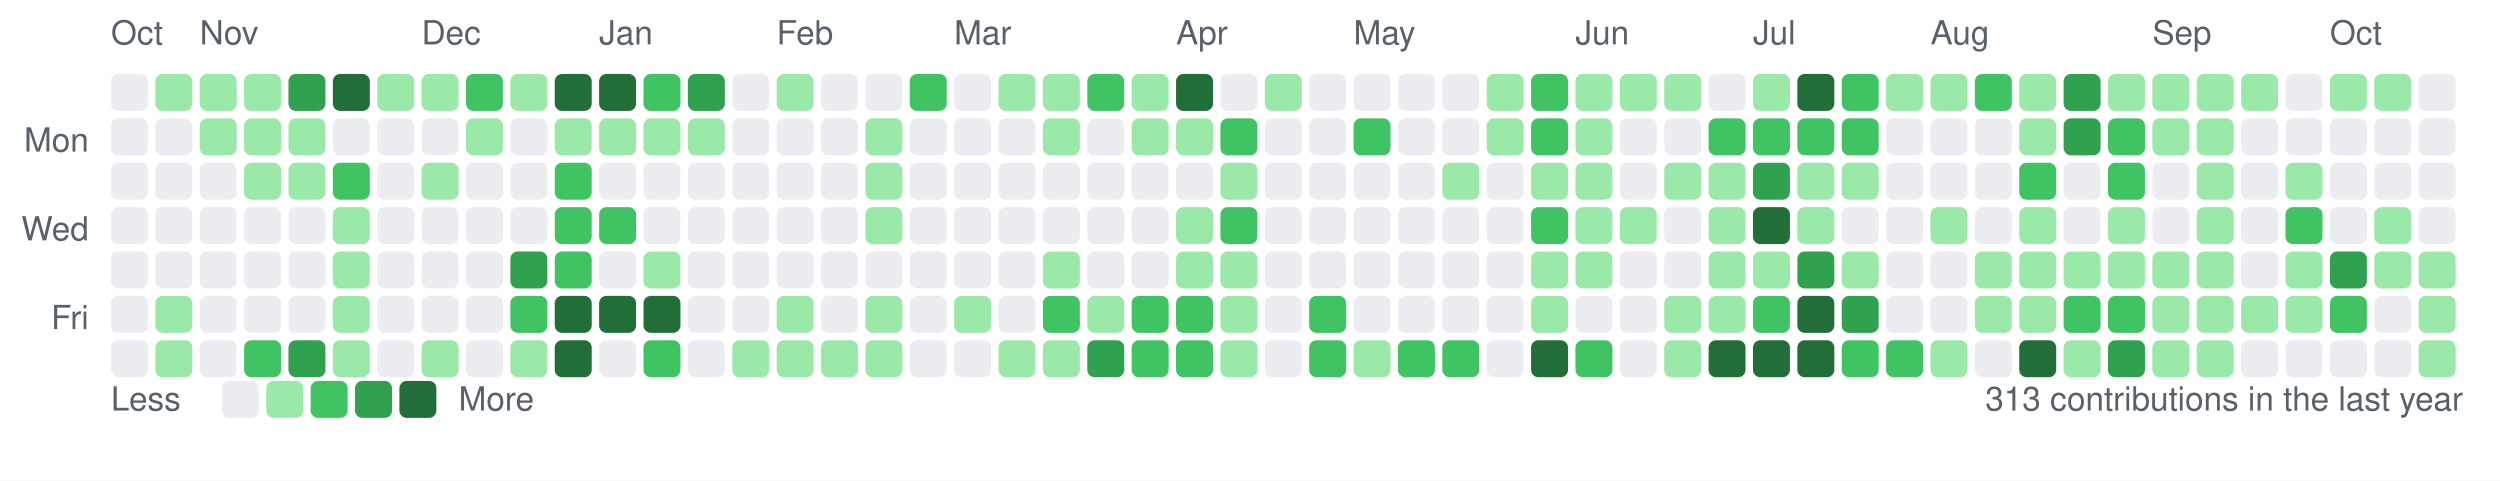
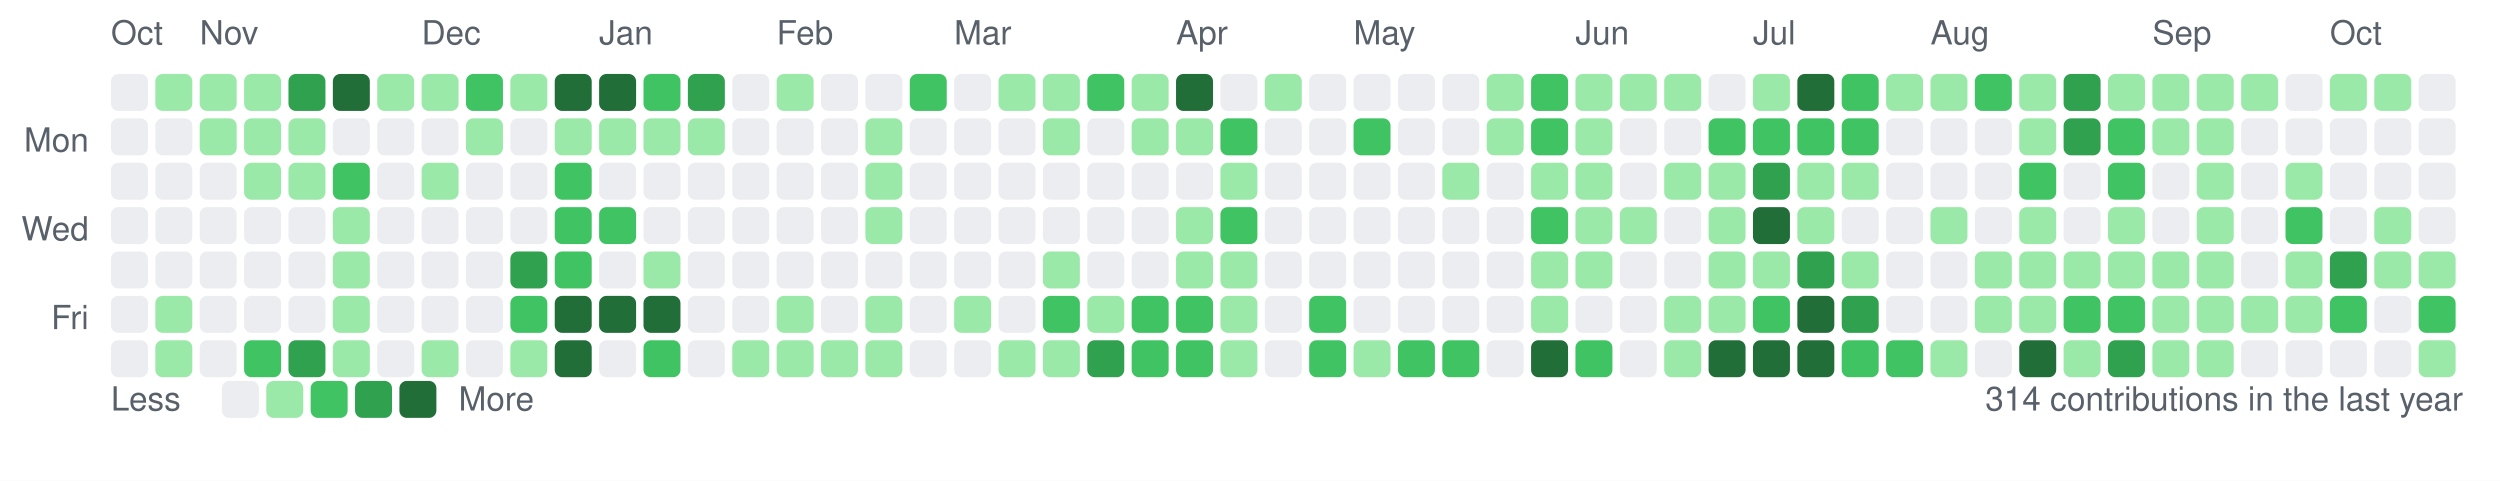
<svg xmlns="http://www.w3.org/2000/svg" width="676" height="130" viewBox="0 0 676 130" role="img" aria-label="cgycorey contribution graph">
  <rect width="676" height="130" fill="#ffffff" />
  <text x="24" y="41" font-size="9" text-anchor="end" fill="#586069" font-family="-apple-system,BlinkMacSystemFont,Segoe UI,Helvetica,Arial,sans-serif">Mon</text>
  <text x="24" y="65" font-size="9" text-anchor="end" fill="#586069" font-family="-apple-system,BlinkMacSystemFont,Segoe UI,Helvetica,Arial,sans-serif">Wed</text>
  <text x="24" y="89" font-size="9" text-anchor="end" fill="#586069" font-family="-apple-system,BlinkMacSystemFont,Segoe UI,Helvetica,Arial,sans-serif">Fri</text>
  <rect x="30" y="20" width="10" height="10" rx="2" fill="#ebedf0" />
  <rect x="30" y="32" width="10" height="10" rx="2" fill="#ebedf0" />
  <rect x="30" y="44" width="10" height="10" rx="2" fill="#ebedf0" />
  <rect x="30" y="56" width="10" height="10" rx="2" fill="#ebedf0" />
  <rect x="30" y="68" width="10" height="10" rx="2" fill="#ebedf0" />
  <rect x="30" y="80" width="10" height="10" rx="2" fill="#ebedf0" />
  <rect x="30" y="92" width="10" height="10" rx="2" fill="#ebedf0" />
  <rect x="42" y="20" width="10" height="10" rx="2" fill="#9be9a8" />
  <rect x="42" y="32" width="10" height="10" rx="2" fill="#ebedf0" />
  <rect x="42" y="44" width="10" height="10" rx="2" fill="#ebedf0" />
  <rect x="42" y="56" width="10" height="10" rx="2" fill="#ebedf0" />
  <rect x="42" y="68" width="10" height="10" rx="2" fill="#ebedf0" />
  <rect x="42" y="80" width="10" height="10" rx="2" fill="#9be9a8" />
  <rect x="42" y="92" width="10" height="10" rx="2" fill="#9be9a8" />
  <rect x="54" y="20" width="10" height="10" rx="2" fill="#9be9a8" />
  <rect x="54" y="32" width="10" height="10" rx="2" fill="#9be9a8" />
  <rect x="54" y="44" width="10" height="10" rx="2" fill="#ebedf0" />
  <rect x="54" y="56" width="10" height="10" rx="2" fill="#ebedf0" />
  <rect x="54" y="68" width="10" height="10" rx="2" fill="#ebedf0" />
  <rect x="54" y="80" width="10" height="10" rx="2" fill="#ebedf0" />
  <rect x="54" y="92" width="10" height="10" rx="2" fill="#ebedf0" />
  <rect x="66" y="20" width="10" height="10" rx="2" fill="#9be9a8" />
  <rect x="66" y="32" width="10" height="10" rx="2" fill="#9be9a8" />
  <rect x="66" y="44" width="10" height="10" rx="2" fill="#9be9a8" />
  <rect x="66" y="56" width="10" height="10" rx="2" fill="#ebedf0" />
  <rect x="66" y="68" width="10" height="10" rx="2" fill="#ebedf0" />
  <rect x="66" y="80" width="10" height="10" rx="2" fill="#ebedf0" />
  <rect x="66" y="92" width="10" height="10" rx="2" fill="#40c463" />
  <rect x="78" y="20" width="10" height="10" rx="2" fill="#30a14e" />
  <rect x="78" y="32" width="10" height="10" rx="2" fill="#9be9a8" />
  <rect x="78" y="44" width="10" height="10" rx="2" fill="#9be9a8" />
  <rect x="78" y="56" width="10" height="10" rx="2" fill="#ebedf0" />
  <rect x="78" y="68" width="10" height="10" rx="2" fill="#ebedf0" />
  <rect x="78" y="80" width="10" height="10" rx="2" fill="#ebedf0" />
  <rect x="78" y="92" width="10" height="10" rx="2" fill="#30a14e" />
  <rect x="90" y="20" width="10" height="10" rx="2" fill="#216e39" />
  <rect x="90" y="32" width="10" height="10" rx="2" fill="#ebedf0" />
  <rect x="90" y="44" width="10" height="10" rx="2" fill="#40c463" />
  <rect x="90" y="56" width="10" height="10" rx="2" fill="#9be9a8" />
  <rect x="90" y="68" width="10" height="10" rx="2" fill="#9be9a8" />
  <rect x="90" y="80" width="10" height="10" rx="2" fill="#9be9a8" />
  <rect x="90" y="92" width="10" height="10" rx="2" fill="#9be9a8" />
  <rect x="102" y="20" width="10" height="10" rx="2" fill="#9be9a8" />
  <rect x="102" y="32" width="10" height="10" rx="2" fill="#ebedf0" />
  <rect x="102" y="44" width="10" height="10" rx="2" fill="#ebedf0" />
  <rect x="102" y="56" width="10" height="10" rx="2" fill="#ebedf0" />
  <rect x="102" y="68" width="10" height="10" rx="2" fill="#ebedf0" />
  <rect x="102" y="80" width="10" height="10" rx="2" fill="#ebedf0" />
  <rect x="102" y="92" width="10" height="10" rx="2" fill="#ebedf0" />
  <rect x="114" y="20" width="10" height="10" rx="2" fill="#9be9a8" />
  <rect x="114" y="32" width="10" height="10" rx="2" fill="#ebedf0" />
  <rect x="114" y="44" width="10" height="10" rx="2" fill="#9be9a8" />
  <rect x="114" y="56" width="10" height="10" rx="2" fill="#ebedf0" />
  <rect x="114" y="68" width="10" height="10" rx="2" fill="#ebedf0" />
  <rect x="114" y="80" width="10" height="10" rx="2" fill="#ebedf0" />
  <rect x="114" y="92" width="10" height="10" rx="2" fill="#9be9a8" />
  <rect x="126" y="20" width="10" height="10" rx="2" fill="#40c463" />
  <rect x="126" y="32" width="10" height="10" rx="2" fill="#9be9a8" />
  <rect x="126" y="44" width="10" height="10" rx="2" fill="#ebedf0" />
  <rect x="126" y="56" width="10" height="10" rx="2" fill="#ebedf0" />
  <rect x="126" y="68" width="10" height="10" rx="2" fill="#ebedf0" />
  <rect x="126" y="80" width="10" height="10" rx="2" fill="#ebedf0" />
  <rect x="126" y="92" width="10" height="10" rx="2" fill="#ebedf0" />
  <rect x="138" y="20" width="10" height="10" rx="2" fill="#9be9a8" />
  <rect x="138" y="32" width="10" height="10" rx="2" fill="#ebedf0" />
  <rect x="138" y="44" width="10" height="10" rx="2" fill="#ebedf0" />
  <rect x="138" y="56" width="10" height="10" rx="2" fill="#ebedf0" />
  <rect x="138" y="68" width="10" height="10" rx="2" fill="#30a14e" />
  <rect x="138" y="80" width="10" height="10" rx="2" fill="#40c463" />
  <rect x="138" y="92" width="10" height="10" rx="2" fill="#9be9a8" />
  <rect x="150" y="20" width="10" height="10" rx="2" fill="#216e39" />
  <rect x="150" y="32" width="10" height="10" rx="2" fill="#9be9a8" />
  <rect x="150" y="44" width="10" height="10" rx="2" fill="#40c463" />
  <rect x="150" y="56" width="10" height="10" rx="2" fill="#40c463" />
  <rect x="150" y="68" width="10" height="10" rx="2" fill="#40c463" />
  <rect x="150" y="80" width="10" height="10" rx="2" fill="#216e39" />
  <rect x="150" y="92" width="10" height="10" rx="2" fill="#216e39" />
  <rect x="162" y="20" width="10" height="10" rx="2" fill="#216e39" />
  <rect x="162" y="32" width="10" height="10" rx="2" fill="#9be9a8" />
  <rect x="162" y="44" width="10" height="10" rx="2" fill="#ebedf0" />
  <rect x="162" y="56" width="10" height="10" rx="2" fill="#40c463" />
  <rect x="162" y="68" width="10" height="10" rx="2" fill="#ebedf0" />
  <rect x="162" y="80" width="10" height="10" rx="2" fill="#216e39" />
  <rect x="162" y="92" width="10" height="10" rx="2" fill="#ebedf0" />
  <rect x="174" y="20" width="10" height="10" rx="2" fill="#40c463" />
  <rect x="174" y="32" width="10" height="10" rx="2" fill="#9be9a8" />
  <rect x="174" y="44" width="10" height="10" rx="2" fill="#ebedf0" />
  <rect x="174" y="56" width="10" height="10" rx="2" fill="#ebedf0" />
  <rect x="174" y="68" width="10" height="10" rx="2" fill="#9be9a8" />
  <rect x="174" y="80" width="10" height="10" rx="2" fill="#216e39" />
  <rect x="174" y="92" width="10" height="10" rx="2" fill="#40c463" />
  <rect x="186" y="20" width="10" height="10" rx="2" fill="#30a14e" />
  <rect x="186" y="32" width="10" height="10" rx="2" fill="#9be9a8" />
  <rect x="186" y="44" width="10" height="10" rx="2" fill="#ebedf0" />
  <rect x="186" y="56" width="10" height="10" rx="2" fill="#ebedf0" />
  <rect x="186" y="68" width="10" height="10" rx="2" fill="#ebedf0" />
  <rect x="186" y="80" width="10" height="10" rx="2" fill="#ebedf0" />
  <rect x="186" y="92" width="10" height="10" rx="2" fill="#ebedf0" />
  <rect x="198" y="20" width="10" height="10" rx="2" fill="#ebedf0" />
  <rect x="198" y="32" width="10" height="10" rx="2" fill="#ebedf0" />
  <rect x="198" y="44" width="10" height="10" rx="2" fill="#ebedf0" />
  <rect x="198" y="56" width="10" height="10" rx="2" fill="#ebedf0" />
  <rect x="198" y="68" width="10" height="10" rx="2" fill="#ebedf0" />
  <rect x="198" y="80" width="10" height="10" rx="2" fill="#ebedf0" />
  <rect x="198" y="92" width="10" height="10" rx="2" fill="#9be9a8" />
  <rect x="210" y="20" width="10" height="10" rx="2" fill="#9be9a8" />
  <rect x="210" y="32" width="10" height="10" rx="2" fill="#ebedf0" />
  <rect x="210" y="44" width="10" height="10" rx="2" fill="#ebedf0" />
  <rect x="210" y="56" width="10" height="10" rx="2" fill="#ebedf0" />
  <rect x="210" y="68" width="10" height="10" rx="2" fill="#ebedf0" />
  <rect x="210" y="80" width="10" height="10" rx="2" fill="#9be9a8" />
  <rect x="210" y="92" width="10" height="10" rx="2" fill="#9be9a8" />
  <rect x="222" y="20" width="10" height="10" rx="2" fill="#ebedf0" />
  <rect x="222" y="32" width="10" height="10" rx="2" fill="#ebedf0" />
  <rect x="222" y="44" width="10" height="10" rx="2" fill="#ebedf0" />
  <rect x="222" y="56" width="10" height="10" rx="2" fill="#ebedf0" />
  <rect x="222" y="68" width="10" height="10" rx="2" fill="#ebedf0" />
  <rect x="222" y="80" width="10" height="10" rx="2" fill="#ebedf0" />
  <rect x="222" y="92" width="10" height="10" rx="2" fill="#9be9a8" />
  <rect x="234" y="20" width="10" height="10" rx="2" fill="#ebedf0" />
  <rect x="234" y="32" width="10" height="10" rx="2" fill="#9be9a8" />
  <rect x="234" y="44" width="10" height="10" rx="2" fill="#9be9a8" />
  <rect x="234" y="56" width="10" height="10" rx="2" fill="#9be9a8" />
  <rect x="234" y="68" width="10" height="10" rx="2" fill="#ebedf0" />
  <rect x="234" y="80" width="10" height="10" rx="2" fill="#9be9a8" />
  <rect x="234" y="92" width="10" height="10" rx="2" fill="#9be9a8" />
  <rect x="246" y="20" width="10" height="10" rx="2" fill="#40c463" />
  <rect x="246" y="32" width="10" height="10" rx="2" fill="#ebedf0" />
  <rect x="246" y="44" width="10" height="10" rx="2" fill="#ebedf0" />
  <rect x="246" y="56" width="10" height="10" rx="2" fill="#ebedf0" />
  <rect x="246" y="68" width="10" height="10" rx="2" fill="#ebedf0" />
  <rect x="246" y="80" width="10" height="10" rx="2" fill="#ebedf0" />
  <rect x="246" y="92" width="10" height="10" rx="2" fill="#ebedf0" />
  <rect x="258" y="20" width="10" height="10" rx="2" fill="#ebedf0" />
  <rect x="258" y="32" width="10" height="10" rx="2" fill="#ebedf0" />
  <rect x="258" y="44" width="10" height="10" rx="2" fill="#ebedf0" />
  <rect x="258" y="56" width="10" height="10" rx="2" fill="#ebedf0" />
  <rect x="258" y="68" width="10" height="10" rx="2" fill="#ebedf0" />
  <rect x="258" y="80" width="10" height="10" rx="2" fill="#9be9a8" />
  <rect x="258" y="92" width="10" height="10" rx="2" fill="#ebedf0" />
  <rect x="270" y="20" width="10" height="10" rx="2" fill="#9be9a8" />
  <rect x="270" y="32" width="10" height="10" rx="2" fill="#ebedf0" />
  <rect x="270" y="44" width="10" height="10" rx="2" fill="#ebedf0" />
  <rect x="270" y="56" width="10" height="10" rx="2" fill="#ebedf0" />
  <rect x="270" y="68" width="10" height="10" rx="2" fill="#ebedf0" />
  <rect x="270" y="80" width="10" height="10" rx="2" fill="#ebedf0" />
  <rect x="270" y="92" width="10" height="10" rx="2" fill="#9be9a8" />
  <rect x="282" y="20" width="10" height="10" rx="2" fill="#9be9a8" />
  <rect x="282" y="32" width="10" height="10" rx="2" fill="#9be9a8" />
  <rect x="282" y="44" width="10" height="10" rx="2" fill="#ebedf0" />
  <rect x="282" y="56" width="10" height="10" rx="2" fill="#ebedf0" />
  <rect x="282" y="68" width="10" height="10" rx="2" fill="#9be9a8" />
  <rect x="282" y="80" width="10" height="10" rx="2" fill="#40c463" />
  <rect x="282" y="92" width="10" height="10" rx="2" fill="#9be9a8" />
  <rect x="294" y="20" width="10" height="10" rx="2" fill="#40c463" />
  <rect x="294" y="32" width="10" height="10" rx="2" fill="#ebedf0" />
  <rect x="294" y="44" width="10" height="10" rx="2" fill="#ebedf0" />
  <rect x="294" y="56" width="10" height="10" rx="2" fill="#ebedf0" />
  <rect x="294" y="68" width="10" height="10" rx="2" fill="#ebedf0" />
  <rect x="294" y="80" width="10" height="10" rx="2" fill="#9be9a8" />
  <rect x="294" y="92" width="10" height="10" rx="2" fill="#30a14e" />
  <rect x="306" y="20" width="10" height="10" rx="2" fill="#9be9a8" />
  <rect x="306" y="32" width="10" height="10" rx="2" fill="#9be9a8" />
  <rect x="306" y="44" width="10" height="10" rx="2" fill="#ebedf0" />
  <rect x="306" y="56" width="10" height="10" rx="2" fill="#ebedf0" />
  <rect x="306" y="68" width="10" height="10" rx="2" fill="#ebedf0" />
  <rect x="306" y="80" width="10" height="10" rx="2" fill="#40c463" />
  <rect x="306" y="92" width="10" height="10" rx="2" fill="#40c463" />
  <rect x="318" y="20" width="10" height="10" rx="2" fill="#216e39" />
  <rect x="318" y="32" width="10" height="10" rx="2" fill="#9be9a8" />
  <rect x="318" y="44" width="10" height="10" rx="2" fill="#ebedf0" />
  <rect x="318" y="56" width="10" height="10" rx="2" fill="#9be9a8" />
  <rect x="318" y="68" width="10" height="10" rx="2" fill="#9be9a8" />
  <rect x="318" y="80" width="10" height="10" rx="2" fill="#40c463" />
  <rect x="318" y="92" width="10" height="10" rx="2" fill="#40c463" />
  <rect x="330" y="20" width="10" height="10" rx="2" fill="#ebedf0" />
  <rect x="330" y="32" width="10" height="10" rx="2" fill="#40c463" />
  <rect x="330" y="44" width="10" height="10" rx="2" fill="#9be9a8" />
  <rect x="330" y="56" width="10" height="10" rx="2" fill="#40c463" />
  <rect x="330" y="68" width="10" height="10" rx="2" fill="#9be9a8" />
  <rect x="330" y="80" width="10" height="10" rx="2" fill="#9be9a8" />
  <rect x="330" y="92" width="10" height="10" rx="2" fill="#9be9a8" />
  <rect x="342" y="20" width="10" height="10" rx="2" fill="#9be9a8" />
  <rect x="342" y="32" width="10" height="10" rx="2" fill="#ebedf0" />
  <rect x="342" y="44" width="10" height="10" rx="2" fill="#ebedf0" />
  <rect x="342" y="56" width="10" height="10" rx="2" fill="#ebedf0" />
  <rect x="342" y="68" width="10" height="10" rx="2" fill="#ebedf0" />
  <rect x="342" y="80" width="10" height="10" rx="2" fill="#ebedf0" />
  <rect x="342" y="92" width="10" height="10" rx="2" fill="#ebedf0" />
  <rect x="354" y="20" width="10" height="10" rx="2" fill="#ebedf0" />
  <rect x="354" y="32" width="10" height="10" rx="2" fill="#ebedf0" />
  <rect x="354" y="44" width="10" height="10" rx="2" fill="#ebedf0" />
  <rect x="354" y="56" width="10" height="10" rx="2" fill="#ebedf0" />
  <rect x="354" y="68" width="10" height="10" rx="2" fill="#ebedf0" />
  <rect x="354" y="80" width="10" height="10" rx="2" fill="#40c463" />
  <rect x="354" y="92" width="10" height="10" rx="2" fill="#40c463" />
  <rect x="366" y="20" width="10" height="10" rx="2" fill="#ebedf0" />
  <rect x="366" y="32" width="10" height="10" rx="2" fill="#40c463" />
  <rect x="366" y="44" width="10" height="10" rx="2" fill="#ebedf0" />
  <rect x="366" y="56" width="10" height="10" rx="2" fill="#ebedf0" />
  <rect x="366" y="68" width="10" height="10" rx="2" fill="#ebedf0" />
  <rect x="366" y="80" width="10" height="10" rx="2" fill="#ebedf0" />
  <rect x="366" y="92" width="10" height="10" rx="2" fill="#9be9a8" />
  <rect x="378" y="20" width="10" height="10" rx="2" fill="#ebedf0" />
  <rect x="378" y="32" width="10" height="10" rx="2" fill="#ebedf0" />
  <rect x="378" y="44" width="10" height="10" rx="2" fill="#ebedf0" />
  <rect x="378" y="56" width="10" height="10" rx="2" fill="#ebedf0" />
  <rect x="378" y="68" width="10" height="10" rx="2" fill="#ebedf0" />
  <rect x="378" y="80" width="10" height="10" rx="2" fill="#ebedf0" />
  <rect x="378" y="92" width="10" height="10" rx="2" fill="#40c463" />
  <rect x="390" y="20" width="10" height="10" rx="2" fill="#ebedf0" />
  <rect x="390" y="32" width="10" height="10" rx="2" fill="#ebedf0" />
  <rect x="390" y="44" width="10" height="10" rx="2" fill="#9be9a8" />
  <rect x="390" y="56" width="10" height="10" rx="2" fill="#ebedf0" />
  <rect x="390" y="68" width="10" height="10" rx="2" fill="#ebedf0" />
  <rect x="390" y="80" width="10" height="10" rx="2" fill="#ebedf0" />
  <rect x="390" y="92" width="10" height="10" rx="2" fill="#40c463" />
  <rect x="402" y="20" width="10" height="10" rx="2" fill="#9be9a8" />
  <rect x="402" y="32" width="10" height="10" rx="2" fill="#9be9a8" />
  <rect x="402" y="44" width="10" height="10" rx="2" fill="#ebedf0" />
  <rect x="402" y="56" width="10" height="10" rx="2" fill="#ebedf0" />
  <rect x="402" y="68" width="10" height="10" rx="2" fill="#ebedf0" />
  <rect x="402" y="80" width="10" height="10" rx="2" fill="#ebedf0" />
  <rect x="402" y="92" width="10" height="10" rx="2" fill="#ebedf0" />
  <rect x="414" y="20" width="10" height="10" rx="2" fill="#40c463" />
  <rect x="414" y="32" width="10" height="10" rx="2" fill="#40c463" />
  <rect x="414" y="44" width="10" height="10" rx="2" fill="#9be9a8" />
  <rect x="414" y="56" width="10" height="10" rx="2" fill="#40c463" />
  <rect x="414" y="68" width="10" height="10" rx="2" fill="#9be9a8" />
  <rect x="414" y="80" width="10" height="10" rx="2" fill="#9be9a8" />
  <rect x="414" y="92" width="10" height="10" rx="2" fill="#216e39" />
  <rect x="426" y="20" width="10" height="10" rx="2" fill="#9be9a8" />
  <rect x="426" y="32" width="10" height="10" rx="2" fill="#9be9a8" />
  <rect x="426" y="44" width="10" height="10" rx="2" fill="#9be9a8" />
  <rect x="426" y="56" width="10" height="10" rx="2" fill="#9be9a8" />
  <rect x="426" y="68" width="10" height="10" rx="2" fill="#9be9a8" />
  <rect x="426" y="80" width="10" height="10" rx="2" fill="#ebedf0" />
  <rect x="426" y="92" width="10" height="10" rx="2" fill="#40c463" />
  <rect x="438" y="20" width="10" height="10" rx="2" fill="#9be9a8" />
  <rect x="438" y="32" width="10" height="10" rx="2" fill="#ebedf0" />
  <rect x="438" y="44" width="10" height="10" rx="2" fill="#ebedf0" />
  <rect x="438" y="56" width="10" height="10" rx="2" fill="#9be9a8" />
  <rect x="438" y="68" width="10" height="10" rx="2" fill="#ebedf0" />
  <rect x="438" y="80" width="10" height="10" rx="2" fill="#ebedf0" />
  <rect x="438" y="92" width="10" height="10" rx="2" fill="#ebedf0" />
  <rect x="450" y="20" width="10" height="10" rx="2" fill="#9be9a8" />
  <rect x="450" y="32" width="10" height="10" rx="2" fill="#ebedf0" />
  <rect x="450" y="44" width="10" height="10" rx="2" fill="#9be9a8" />
  <rect x="450" y="56" width="10" height="10" rx="2" fill="#ebedf0" />
  <rect x="450" y="68" width="10" height="10" rx="2" fill="#ebedf0" />
  <rect x="450" y="80" width="10" height="10" rx="2" fill="#9be9a8" />
  <rect x="450" y="92" width="10" height="10" rx="2" fill="#9be9a8" />
  <rect x="462" y="20" width="10" height="10" rx="2" fill="#ebedf0" />
  <rect x="462" y="32" width="10" height="10" rx="2" fill="#40c463" />
  <rect x="462" y="44" width="10" height="10" rx="2" fill="#9be9a8" />
  <rect x="462" y="56" width="10" height="10" rx="2" fill="#9be9a8" />
  <rect x="462" y="68" width="10" height="10" rx="2" fill="#9be9a8" />
  <rect x="462" y="80" width="10" height="10" rx="2" fill="#9be9a8" />
  <rect x="462" y="92" width="10" height="10" rx="2" fill="#216e39" />
  <rect x="474" y="20" width="10" height="10" rx="2" fill="#9be9a8" />
  <rect x="474" y="32" width="10" height="10" rx="2" fill="#40c463" />
  <rect x="474" y="44" width="10" height="10" rx="2" fill="#30a14e" />
  <rect x="474" y="56" width="10" height="10" rx="2" fill="#216e39" />
  <rect x="474" y="68" width="10" height="10" rx="2" fill="#9be9a8" />
  <rect x="474" y="80" width="10" height="10" rx="2" fill="#40c463" />
  <rect x="474" y="92" width="10" height="10" rx="2" fill="#216e39" />
  <rect x="486" y="20" width="10" height="10" rx="2" fill="#216e39" />
  <rect x="486" y="32" width="10" height="10" rx="2" fill="#40c463" />
  <rect x="486" y="44" width="10" height="10" rx="2" fill="#9be9a8" />
  <rect x="486" y="56" width="10" height="10" rx="2" fill="#9be9a8" />
  <rect x="486" y="68" width="10" height="10" rx="2" fill="#30a14e" />
  <rect x="486" y="80" width="10" height="10" rx="2" fill="#216e39" />
  <rect x="486" y="92" width="10" height="10" rx="2" fill="#216e39" />
  <rect x="498" y="20" width="10" height="10" rx="2" fill="#40c463" />
  <rect x="498" y="32" width="10" height="10" rx="2" fill="#40c463" />
  <rect x="498" y="44" width="10" height="10" rx="2" fill="#9be9a8" />
  <rect x="498" y="56" width="10" height="10" rx="2" fill="#ebedf0" />
  <rect x="498" y="68" width="10" height="10" rx="2" fill="#9be9a8" />
  <rect x="498" y="80" width="10" height="10" rx="2" fill="#30a14e" />
  <rect x="498" y="92" width="10" height="10" rx="2" fill="#40c463" />
  <rect x="510" y="20" width="10" height="10" rx="2" fill="#9be9a8" />
  <rect x="510" y="32" width="10" height="10" rx="2" fill="#ebedf0" />
  <rect x="510" y="44" width="10" height="10" rx="2" fill="#ebedf0" />
  <rect x="510" y="56" width="10" height="10" rx="2" fill="#ebedf0" />
  <rect x="510" y="68" width="10" height="10" rx="2" fill="#ebedf0" />
  <rect x="510" y="80" width="10" height="10" rx="2" fill="#ebedf0" />
  <rect x="510" y="92" width="10" height="10" rx="2" fill="#40c463" />
  <rect x="522" y="20" width="10" height="10" rx="2" fill="#9be9a8" />
  <rect x="522" y="32" width="10" height="10" rx="2" fill="#ebedf0" />
  <rect x="522" y="44" width="10" height="10" rx="2" fill="#ebedf0" />
  <rect x="522" y="56" width="10" height="10" rx="2" fill="#9be9a8" />
  <rect x="522" y="68" width="10" height="10" rx="2" fill="#ebedf0" />
  <rect x="522" y="80" width="10" height="10" rx="2" fill="#ebedf0" />
  <rect x="522" y="92" width="10" height="10" rx="2" fill="#9be9a8" />
  <rect x="534" y="20" width="10" height="10" rx="2" fill="#40c463" />
  <rect x="534" y="32" width="10" height="10" rx="2" fill="#ebedf0" />
  <rect x="534" y="44" width="10" height="10" rx="2" fill="#ebedf0" />
  <rect x="534" y="56" width="10" height="10" rx="2" fill="#ebedf0" />
  <rect x="534" y="68" width="10" height="10" rx="2" fill="#9be9a8" />
  <rect x="534" y="80" width="10" height="10" rx="2" fill="#9be9a8" />
  <rect x="534" y="92" width="10" height="10" rx="2" fill="#ebedf0" />
  <rect x="546" y="20" width="10" height="10" rx="2" fill="#9be9a8" />
  <rect x="546" y="32" width="10" height="10" rx="2" fill="#9be9a8" />
  <rect x="546" y="44" width="10" height="10" rx="2" fill="#40c463" />
  <rect x="546" y="56" width="10" height="10" rx="2" fill="#9be9a8" />
  <rect x="546" y="68" width="10" height="10" rx="2" fill="#9be9a8" />
  <rect x="546" y="80" width="10" height="10" rx="2" fill="#9be9a8" />
  <rect x="546" y="92" width="10" height="10" rx="2" fill="#216e39" />
  <rect x="558" y="20" width="10" height="10" rx="2" fill="#30a14e" />
  <rect x="558" y="32" width="10" height="10" rx="2" fill="#30a14e" />
  <rect x="558" y="44" width="10" height="10" rx="2" fill="#ebedf0" />
  <rect x="558" y="56" width="10" height="10" rx="2" fill="#ebedf0" />
  <rect x="558" y="68" width="10" height="10" rx="2" fill="#9be9a8" />
  <rect x="558" y="80" width="10" height="10" rx="2" fill="#40c463" />
  <rect x="558" y="92" width="10" height="10" rx="2" fill="#9be9a8" />
  <rect x="570" y="20" width="10" height="10" rx="2" fill="#9be9a8" />
  <rect x="570" y="32" width="10" height="10" rx="2" fill="#40c463" />
  <rect x="570" y="44" width="10" height="10" rx="2" fill="#40c463" />
  <rect x="570" y="56" width="10" height="10" rx="2" fill="#9be9a8" />
  <rect x="570" y="68" width="10" height="10" rx="2" fill="#9be9a8" />
  <rect x="570" y="80" width="10" height="10" rx="2" fill="#40c463" />
  <rect x="570" y="92" width="10" height="10" rx="2" fill="#30a14e" />
  <rect x="582" y="20" width="10" height="10" rx="2" fill="#9be9a8" />
  <rect x="582" y="32" width="10" height="10" rx="2" fill="#9be9a8" />
  <rect x="582" y="44" width="10" height="10" rx="2" fill="#ebedf0" />
  <rect x="582" y="56" width="10" height="10" rx="2" fill="#ebedf0" />
  <rect x="582" y="68" width="10" height="10" rx="2" fill="#9be9a8" />
  <rect x="582" y="80" width="10" height="10" rx="2" fill="#9be9a8" />
  <rect x="582" y="92" width="10" height="10" rx="2" fill="#9be9a8" />
  <rect x="594" y="20" width="10" height="10" rx="2" fill="#9be9a8" />
  <rect x="594" y="32" width="10" height="10" rx="2" fill="#9be9a8" />
  <rect x="594" y="44" width="10" height="10" rx="2" fill="#9be9a8" />
  <rect x="594" y="56" width="10" height="10" rx="2" fill="#9be9a8" />
  <rect x="594" y="68" width="10" height="10" rx="2" fill="#9be9a8" />
  <rect x="594" y="80" width="10" height="10" rx="2" fill="#9be9a8" />
  <rect x="594" y="92" width="10" height="10" rx="2" fill="#9be9a8" />
  <rect x="606" y="20" width="10" height="10" rx="2" fill="#9be9a8" />
  <rect x="606" y="32" width="10" height="10" rx="2" fill="#ebedf0" />
  <rect x="606" y="44" width="10" height="10" rx="2" fill="#ebedf0" />
  <rect x="606" y="56" width="10" height="10" rx="2" fill="#ebedf0" />
  <rect x="606" y="68" width="10" height="10" rx="2" fill="#ebedf0" />
  <rect x="606" y="80" width="10" height="10" rx="2" fill="#9be9a8" />
  <rect x="606" y="92" width="10" height="10" rx="2" fill="#ebedf0" />
  <rect x="618" y="20" width="10" height="10" rx="2" fill="#ebedf0" />
  <rect x="618" y="32" width="10" height="10" rx="2" fill="#ebedf0" />
  <rect x="618" y="44" width="10" height="10" rx="2" fill="#9be9a8" />
  <rect x="618" y="56" width="10" height="10" rx="2" fill="#40c463" />
  <rect x="618" y="68" width="10" height="10" rx="2" fill="#9be9a8" />
  <rect x="618" y="80" width="10" height="10" rx="2" fill="#9be9a8" />
  <rect x="618" y="92" width="10" height="10" rx="2" fill="#ebedf0" />
  <rect x="630" y="20" width="10" height="10" rx="2" fill="#9be9a8" />
  <rect x="630" y="32" width="10" height="10" rx="2" fill="#ebedf0" />
  <rect x="630" y="44" width="10" height="10" rx="2" fill="#ebedf0" />
  <rect x="630" y="56" width="10" height="10" rx="2" fill="#ebedf0" />
  <rect x="630" y="68" width="10" height="10" rx="2" fill="#30a14e" />
  <rect x="630" y="80" width="10" height="10" rx="2" fill="#40c463" />
  <rect x="630" y="92" width="10" height="10" rx="2" fill="#ebedf0" />
  <rect x="642" y="20" width="10" height="10" rx="2" fill="#9be9a8" />
  <rect x="642" y="32" width="10" height="10" rx="2" fill="#ebedf0" />
  <rect x="642" y="44" width="10" height="10" rx="2" fill="#ebedf0" />
  <rect x="642" y="56" width="10" height="10" rx="2" fill="#9be9a8" />
  <rect x="642" y="68" width="10" height="10" rx="2" fill="#9be9a8" />
  <rect x="642" y="80" width="10" height="10" rx="2" fill="#ebedf0" />
  <rect x="642" y="92" width="10" height="10" rx="2" fill="#ebedf0" />
  <rect x="654" y="20" width="10" height="10" rx="2" fill="#ebedf0" />
  <rect x="654" y="32" width="10" height="10" rx="2" fill="#ebedf0" />
  <rect x="654" y="44" width="10" height="10" rx="2" fill="#ebedf0" />
  <rect x="654" y="56" width="10" height="10" rx="2" fill="#ebedf0" />
  <rect x="654" y="68" width="10" height="10" rx="2" fill="#9be9a8" />
-   <rect x="654" y="80" width="10" height="10" rx="2" fill="#9be9a8" />
+   <rect x="654" y="80" width="10" height="10" rx="2" fill="#40c463" />
  <rect x="654" y="92" width="10" height="10" rx="2" fill="#9be9a8" />
  <text x="30" y="111" font-size="9" fill="#586069" font-family="-apple-system,BlinkMacSystemFont,Segoe UI,Helvetica,Arial,sans-serif">Less</text>
  <rect x="60" y="103" width="10" height="10" rx="2" fill="#ebedf0" />
  <rect x="72" y="103" width="10" height="10" rx="2" fill="#9be9a8" />
  <rect x="84" y="103" width="10" height="10" rx="2" fill="#40c463" />
  <rect x="96" y="103" width="10" height="10" rx="2" fill="#30a14e" />
  <rect x="108" y="103" width="10" height="10" rx="2" fill="#216e39" />
  <text x="124" y="111" font-size="9" fill="#586069" font-family="-apple-system,BlinkMacSystemFont,Segoe UI,Helvetica,Arial,sans-serif">More</text>
-   <text x="666" y="111" font-size="9" text-anchor="end" fill="#586069" font-family="-apple-system,BlinkMacSystemFont,Segoe UI,Helvetica,Arial,sans-serif">313 contributions in the last year</text>
+   <text x="666" y="111" font-size="9" text-anchor="end" fill="#586069" font-family="-apple-system,BlinkMacSystemFont,Segoe UI,Helvetica,Arial,sans-serif">314 contributions in the last year</text>
  <text x="30" y="12" font-size="9" fill="#586069" font-family="-apple-system,BlinkMacSystemFont,Segoe UI,Helvetica,Arial,sans-serif">Oct</text>
  <text x="54" y="12" font-size="9" fill="#586069" font-family="-apple-system,BlinkMacSystemFont,Segoe UI,Helvetica,Arial,sans-serif">Nov</text>
  <text x="114" y="12" font-size="9" fill="#586069" font-family="-apple-system,BlinkMacSystemFont,Segoe UI,Helvetica,Arial,sans-serif">Dec</text>
  <text x="162" y="12" font-size="9" fill="#586069" font-family="-apple-system,BlinkMacSystemFont,Segoe UI,Helvetica,Arial,sans-serif">Jan</text>
  <text x="210" y="12" font-size="9" fill="#586069" font-family="-apple-system,BlinkMacSystemFont,Segoe UI,Helvetica,Arial,sans-serif">Feb</text>
  <text x="258" y="12" font-size="9" fill="#586069" font-family="-apple-system,BlinkMacSystemFont,Segoe UI,Helvetica,Arial,sans-serif">Mar</text>
  <text x="318" y="12" font-size="9" fill="#586069" font-family="-apple-system,BlinkMacSystemFont,Segoe UI,Helvetica,Arial,sans-serif">Apr</text>
  <text x="366" y="12" font-size="9" fill="#586069" font-family="-apple-system,BlinkMacSystemFont,Segoe UI,Helvetica,Arial,sans-serif">May</text>
  <text x="426" y="12" font-size="9" fill="#586069" font-family="-apple-system,BlinkMacSystemFont,Segoe UI,Helvetica,Arial,sans-serif">Jun</text>
  <text x="474" y="12" font-size="9" fill="#586069" font-family="-apple-system,BlinkMacSystemFont,Segoe UI,Helvetica,Arial,sans-serif">Jul</text>
  <text x="522" y="12" font-size="9" fill="#586069" font-family="-apple-system,BlinkMacSystemFont,Segoe UI,Helvetica,Arial,sans-serif">Aug</text>
  <text x="582" y="12" font-size="9" fill="#586069" font-family="-apple-system,BlinkMacSystemFont,Segoe UI,Helvetica,Arial,sans-serif">Sep</text>
  <text x="630" y="12" font-size="9" fill="#586069" font-family="-apple-system,BlinkMacSystemFont,Segoe UI,Helvetica,Arial,sans-serif">Oct</text>
</svg>
